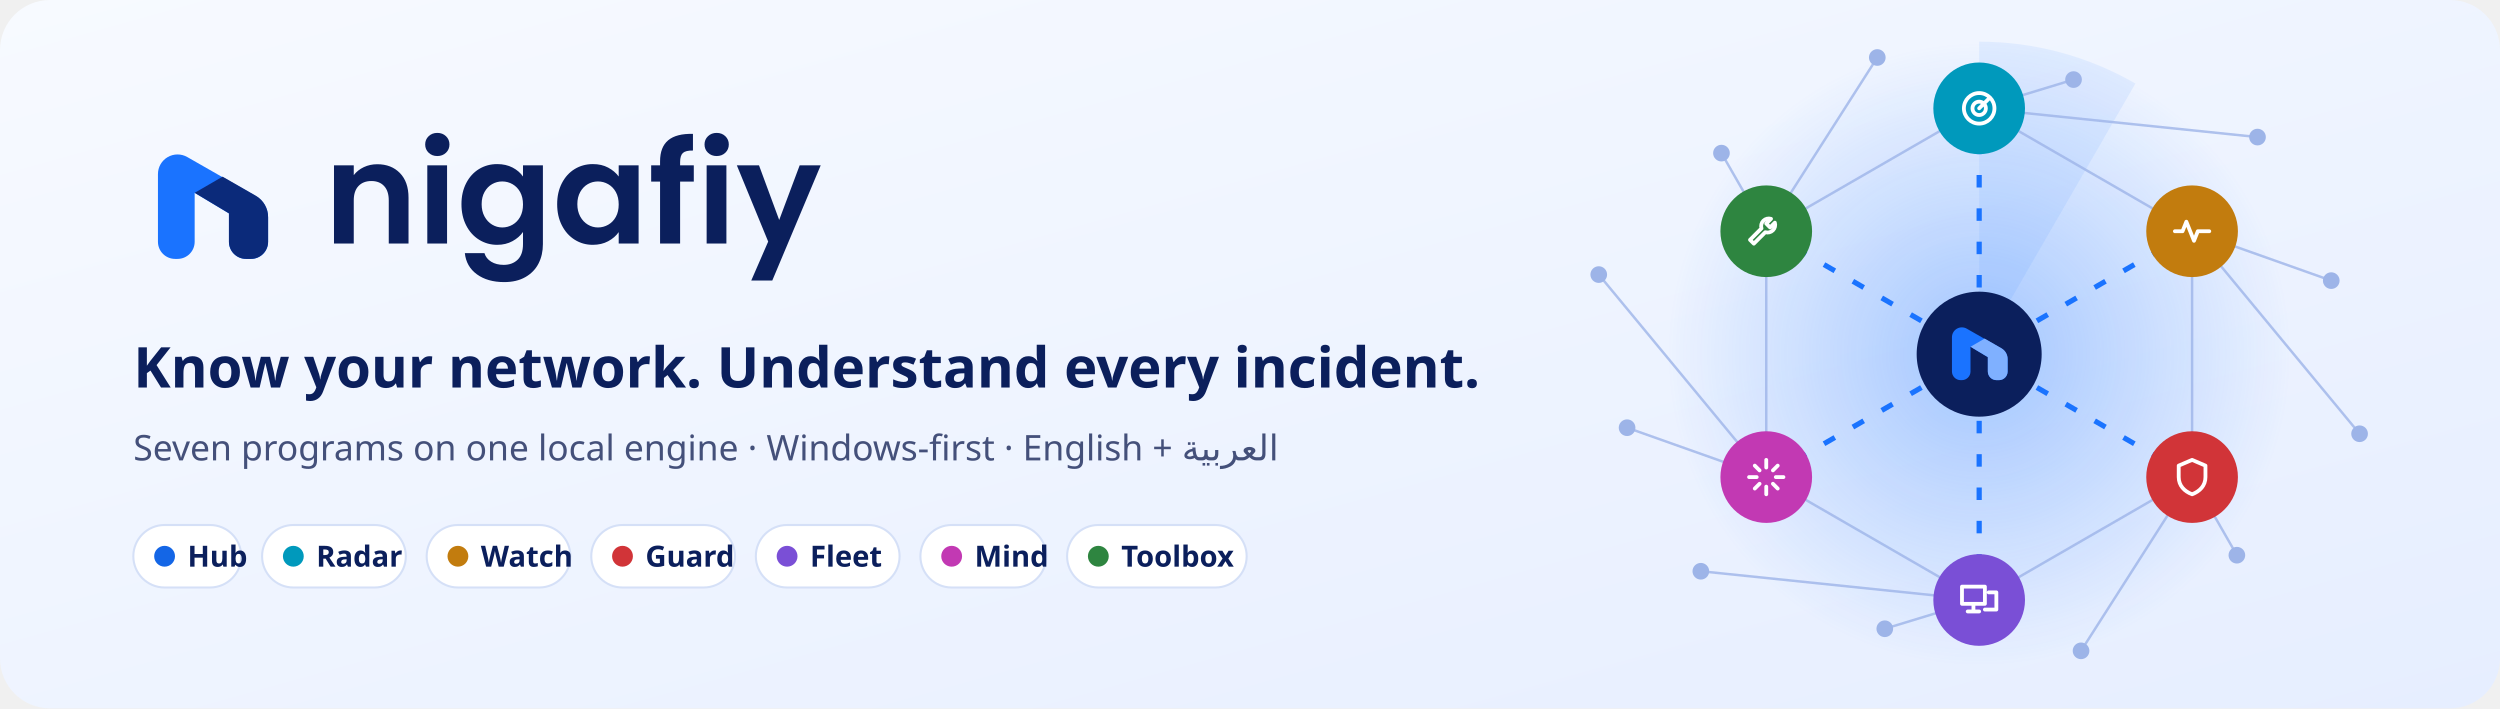
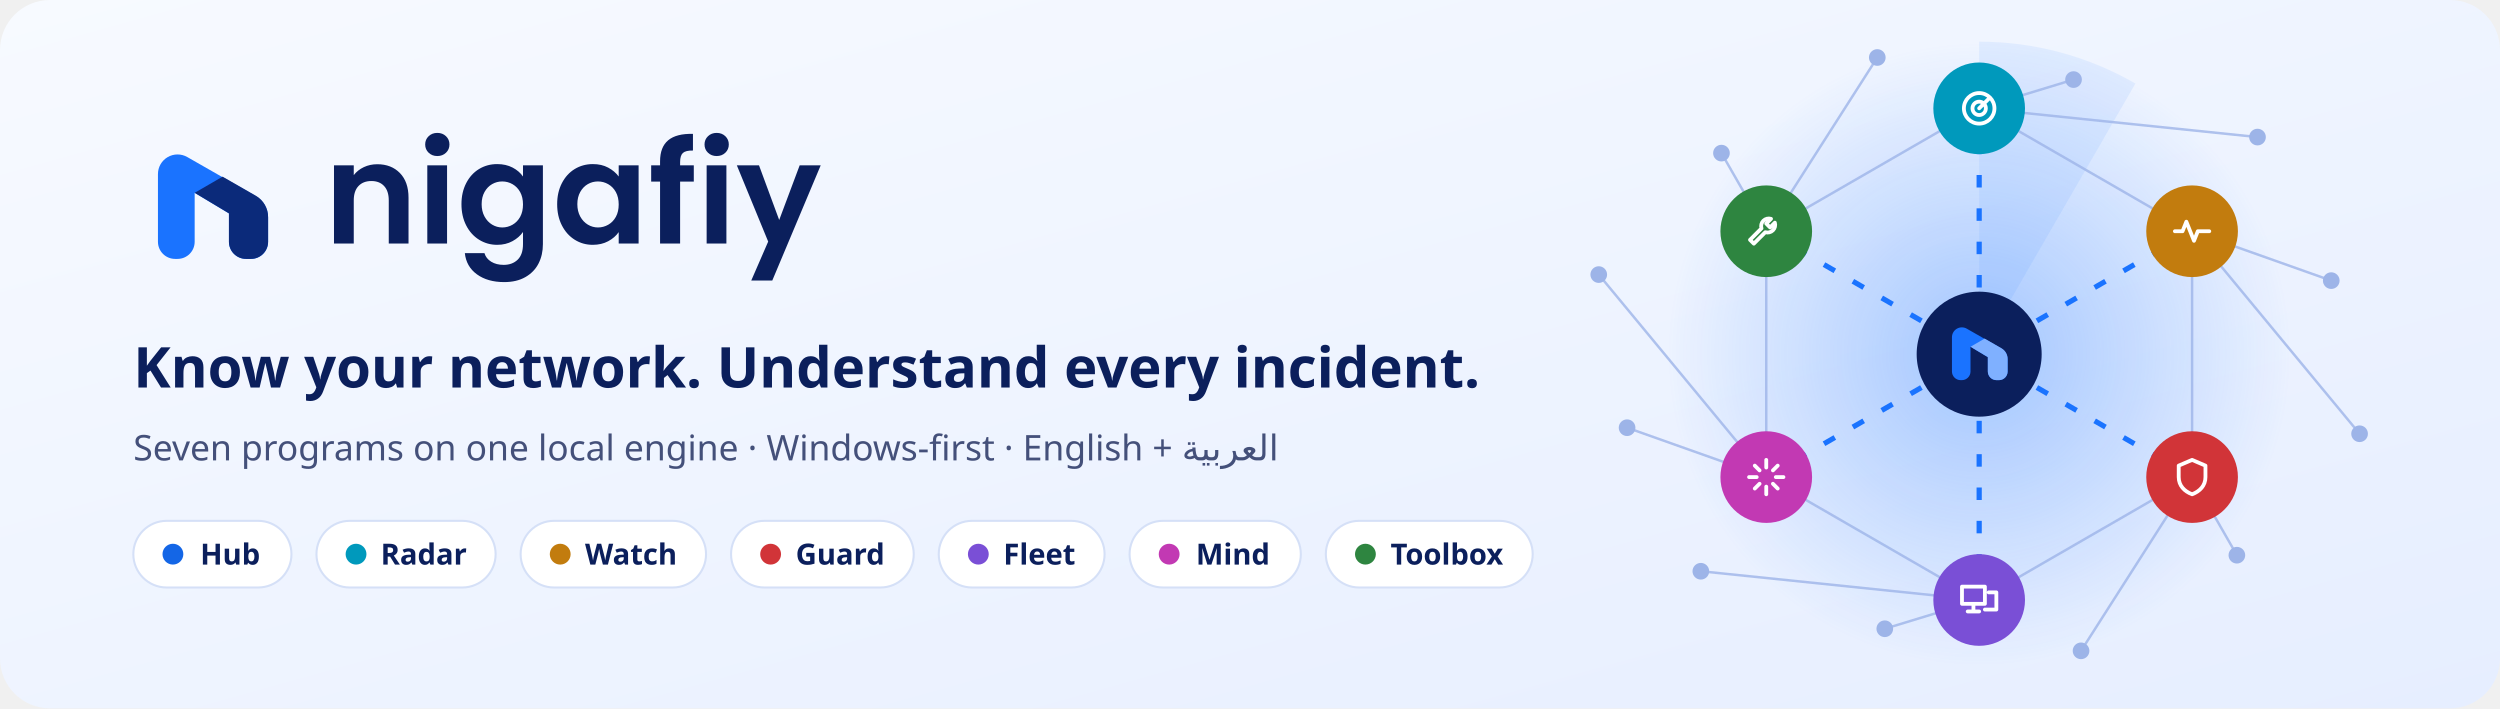
<svg xmlns="http://www.w3.org/2000/svg" viewBox="0 0 1200 340" width="1200" height="340" role="img" aria-labelledby="t d">
  <defs>
    <linearGradient id="bg" x1="0" y1="0" x2="1" y2="1">
      <stop offset="0" stop-color="#F7FAFF" />
      <stop offset="1" stop-color="#E6EEFF" />
    </linearGradient>
    <radialGradient id="glow" cx="0.5" cy="0.5" r="0.5">
      <stop offset="0" stop-color="#1A73FF" stop-opacity="0.35" />
      <stop offset="1" stop-color="#1A73FF" stop-opacity="0" />
    </radialGradient>
    <style>
text{font-family:-apple-system, BlinkMacSystemFont, 'Segoe UI', 'Noto Sans', Helvetica, Arial, sans-serif}
.flow{stroke:#1A73FF;stroke-width:2.5;stroke-dasharray:6 10;animation:flow 1.6s linear infinite}
.pulse{transform-box:fill-box;transform-origin:center;animation:pulse 3s ease-out infinite;opacity:0}
.blink{fill:#9DB4E8;animation:blink 5.4s ease-in-out infinite}
.halo{transform-box:fill-box;transform-origin:center;animation:breathe 4s ease-in-out infinite}
.sweep{transform-origin:950px 170px;animation:spin 9s linear infinite}
@keyframes flow{to{stroke-dashoffset:-32}}
@keyframes pulse{0%{transform:scale(1);opacity:.7}100%{transform:scale(2.1);opacity:0}}
@keyframes blink{0%,100%{opacity:.45}50%{opacity:1}}
@keyframes breathe{0%,100%{transform:scale(.92);opacity:.7}50%{transform:scale(1.08);opacity:1}}
@keyframes spin{to{transform:rotate(360deg)}}
@media (prefers-reduced-motion: reduce){.a,.a *{animation:none!important}}
</style>
  </defs>
  <rect width="1200" height="340" rx="24" fill="url(#bg)" />
  <svg x="64" y="62" width="330" height="75.2" viewBox="0 0 486.86 110.99">
    <g transform="scale(3.4683)">
      <path d="M5 9.2a4 4 0 0 1 6-3.5l14 8A5 5 0 0 1 27.5 18v5a3.5 3.5 0 0 1-3.5 3.5h-1a3.5 3.5 0 0 1-3.5-3.5v-5.8L12.5 13v10a3.5 3.5 0 0 1-3.5 3.5h-.5A3.5 3.5 0 0 1 5 23z" fill="#1A73FF" />
      <path d="M12.5 13l5.7-3.3 6.8 3.9A5 5 0 0 1 27.5 18v5a3.5 3.5 0 0 1-3.5 3.5h-1a3.5 3.5 0 0 1-3.5-3.5v-5.8z" fill="#0B2A7A" />
    </g>
    <path d="M37.6 -56.2Q47.5 -56.2 53.6 -49.95Q59.7 -43.7 59.7 -32.5L59.7 -32.5L59.7 0L45.7 0L45.7 -30.6Q45.7 -37.2 42.4 -40.75Q39.1 -44.3 33.4 -44.3L33.4 -44.3Q27.6 -44.3 24.25 -40.75Q20.9 -37.2 20.9 -30.6L20.9 -30.6L20.9 0L6.9 0L6.9 -55.4L20.9 -55.4L20.9 -48.5Q23.7 -52.1 28.05 -54.15Q32.4 -56.2 37.6 -56.2L37.6 -56.2M80.1 -62Q76.4 -62 73.95 -64.35Q71.5 -66.7 71.5 -70.2L71.5 -70.2Q71.5 -73.7 73.95 -76.05Q76.4 -78.4 80.1 -78.4L80.1 -78.4Q83.8 -78.4 86.25 -76.05Q88.7 -73.7 88.7 -70.2L88.7 -70.2Q88.7 -66.7 86.25 -64.35Q83.8 -62 80.1 -62L80.1 -62M73 -55.4L87 -55.4L87 0L73 0L73 -55.4M122.5 -56.3Q128.7 -56.3 133.4 -53.85Q138.1 -51.4 140.8 -47.5L140.8 -47.5L140.8 -55.4L154.9 -55.4L154.9 0.4Q154.9 8.1 151.8 14.15Q148.7 20.2 142.5 23.75Q136.3 27.3 127.5 27.3L127.5 27.3Q115.7 27.3 108.15 21.8Q100.6 16.3 99.6 6.8L99.6 6.8L113.5 6.8Q114.6 10.6 118.25 12.85Q121.9 15.1 127.1 15.1L127.1 15.1Q133.2 15.1 137 11.45Q140.8 7.8 140.8 0.4L140.8 0.4L140.8 -8.2Q138.1 -4.3 133.35 -1.7Q128.6 0.9 122.5 0.9L122.5 0.9Q115.5 0.9 109.7 -2.7Q103.9 -6.3 100.55 -12.85Q97.2 -19.4 97.2 -27.9L97.2 -27.9Q97.2 -36.3 100.55 -42.8Q103.9 -49.3 109.65 -52.8Q115.4 -56.3 122.5 -56.3L122.5 -56.3M140.8 -27.7Q140.8 -32.8 138.8 -36.45Q136.8 -40.1 133.4 -42.05Q130 -44 126.1 -44L126.1 -44Q122.2 -44 118.9 -42.1Q115.6 -40.2 113.55 -36.55Q111.5 -32.9 111.5 -27.9L111.5 -27.9Q111.5 -22.9 113.55 -19.15Q115.6 -15.4 118.95 -13.4Q122.3 -11.4 126.1 -11.4L126.1 -11.4Q130 -11.4 133.4 -13.35Q136.8 -15.3 138.8 -18.95Q140.8 -22.6 140.8 -27.7L140.8 -27.7M165 -27.9Q165 -36.3 168.35 -42.8Q171.7 -49.3 177.45 -52.8Q183.2 -56.3 190.3 -56.3L190.3 -56.3Q196.5 -56.3 201.15 -53.8Q205.8 -51.3 208.6 -47.5L208.6 -47.5L208.6 -55.4L222.7 -55.4L222.7 0L208.6 0L208.6 -8.1Q205.9 -4.2 201.15 -1.65Q196.4 0.9 190.2 0.9L190.2 0.9Q183.2 0.9 177.45 -2.7Q171.7 -6.3 168.35 -12.85Q165 -19.4 165 -27.9L165 -27.9M208.6 -27.7Q208.6 -32.8 206.6 -36.45Q204.6 -40.1 201.2 -42.05Q197.8 -44 193.9 -44L193.9 -44Q190 -44 186.7 -42.1Q183.4 -40.2 181.35 -36.55Q179.3 -32.9 179.3 -27.9L179.3 -27.9Q179.3 -22.9 181.35 -19.15Q183.4 -15.4 186.75 -13.4Q190.1 -11.4 193.9 -11.4L193.9 -11.4Q197.8 -11.4 201.2 -13.35Q204.6 -15.3 206.6 -18.95Q208.6 -22.6 208.6 -27.7L208.6 -27.7M261.8 -55.4L261.8 -43.9L252.1 -43.9L252.1 0L237.9 0L237.9 -43.9L231.6 -43.9L231.6 -55.4L237.9 -55.4L237.9 -58.2Q237.9 -68.4 243.7 -73.2Q249.5 -78 261.2 -77.7L261.2 -77.7L261.2 -65.9Q256.1 -66 254.1 -64.2Q252.1 -62.4 252.1 -57.7L252.1 -57.7L252.1 -55.4L261.8 -55.4M278 -62Q274.3 -62 271.85 -64.35Q269.4 -66.7 269.4 -70.2L269.4 -70.2Q269.4 -73.7 271.85 -76.05Q274.3 -78.4 278 -78.4L278 -78.4Q281.7 -78.4 284.15 -76.05Q286.6 -73.7 286.6 -70.2L286.6 -70.2Q286.6 -66.7 284.15 -64.35Q281.7 -62 278 -62L278 -62M270.9 -55.4L284.9 -55.4L284.9 0L270.9 0L270.9 -55.4M336.8 -55.4L351.7 -55.4L317.4 26.2L302.5 26.2L314.5 -1.4L292.3 -55.4L308 -55.4L322.3 -16.7L336.8 -55.4" transform="translate(135.16 81.04)" fill="#0B1F5C" />
  </svg>
  <text x="64" y="186" font-size="27" font-weight="700" fill="#0B1F5C">Know your network. Understand every incident.</text>
  <text x="64" y="221" font-size="17" fill="#44507A">Seven programs on one local engine · Windows-first · English + العربية</text>
  <g>
-     <rect x="64" y="252" width="51.8" height="30" rx="15" fill="#FFFFFF" stroke="#D5E0F7" />
-     <circle cx="79" cy="267" r="5" fill="#1466E6" />
-     <text x="90" y="272" font-size="14" font-weight="600" fill="#0B1F5C">Hub</text>
+     <rect x="64.0" y="250" width="75.9" height="32" rx="16" fill="#FFFFFF" stroke="#D5E0F7" />
+     <circle cx="83.0" cy="266" r="5" fill="#1466E6" />
+     <text x="110.5" y="271" text-anchor="middle" font-size="14" font-weight="600" fill="#0B1F5C">Hub</text>
  </g>
  <g>
-     <rect x="125.8" y="252" width="69.0" height="30" rx="15" fill="#FFFFFF" stroke="#D5E0F7" />
-     <circle cx="140.8" cy="267" r="5" fill="#0099BC" />
-     <text x="151.8" y="272" font-size="14" font-weight="600" fill="#0B1F5C">Radar</text>
+     <rect x="151.9" y="250" width="86.0" height="32" rx="16" fill="#FFFFFF" stroke="#D5E0F7" />
+     <circle cx="170.9" cy="266" r="5" fill="#0099BC" />
+     <text x="203.4" y="271" text-anchor="middle" font-size="14" font-weight="600" fill="#0B1F5C">Radar</text>
  </g>
  <g>
-     <rect x="204.8" y="252" width="69.0" height="30" rx="15" fill="#FFFFFF" stroke="#D5E0F7" />
-     <circle cx="219.8" cy="267" r="5" fill="#C27C0E" />
-     <text x="230.8" y="272" font-size="14" font-weight="600" fill="#0B1F5C">Watch</text>
+     <rect x="249.9" y="250" width="89.0" height="32" rx="16" fill="#FFFFFF" stroke="#D5E0F7" />
+     <circle cx="268.9" cy="266" r="5" fill="#C27C0E" />
+     <text x="302.9" y="271" text-anchor="middle" font-size="14" font-weight="600" fill="#0B1F5C">Watch</text>
  </g>
  <g>
-     <rect x="283.8" y="252" width="69.0" height="30" rx="15" fill="#FFFFFF" stroke="#D5E0F7" />
-     <circle cx="298.8" cy="267" r="5" fill="#D13438" />
-     <text x="309.8" y="272" font-size="14" font-weight="600" fill="#0B1F5C">Guard</text>
+     <rect x="350.9" y="250" width="87.7" height="32" rx="16" fill="#FFFFFF" stroke="#D5E0F7" />
+     <circle cx="369.9" cy="266" r="5" fill="#D13438" />
+     <text x="403.3" y="271" text-anchor="middle" font-size="14" font-weight="600" fill="#0B1F5C">Guard</text>
  </g>
  <g>
-     <rect x="362.8" y="252" width="69.0" height="30" rx="15" fill="#FFFFFF" stroke="#D5E0F7" />
-     <circle cx="377.8" cy="267" r="5" fill="#7A4FD6" />
-     <text x="388.8" y="272" font-size="14" font-weight="600" fill="#0B1F5C">Fleet</text>
+     <rect x="450.6" y="250" width="79.6" height="32" rx="16" fill="#FFFFFF" stroke="#D5E0F7" />
+     <circle cx="469.6" cy="266" r="5" fill="#7A4FD6" />
+     <text x="498.9" y="271" text-anchor="middle" font-size="14" font-weight="600" fill="#0B1F5C">Fleet</text>
  </g>
  <g>
-     <rect x="441.8" y="252" width="60.4" height="30" rx="15" fill="#FFFFFF" stroke="#D5E0F7" />
-     <circle cx="456.8" cy="267" r="5" fill="#C239B3" />
-     <text x="467.8" y="272" font-size="14" font-weight="600" fill="#0B1F5C">Mind</text>
+     <rect x="542.2" y="250" width="82.2" height="32" rx="16" fill="#FFFFFF" stroke="#D5E0F7" />
+     <circle cx="561.2" cy="266" r="5" fill="#C239B3" />
+     <text x="591.8" y="271" text-anchor="middle" font-size="14" font-weight="600" fill="#0B1F5C">Mind</text>
  </g>
  <g>
-     <rect x="512.2" y="252" width="86.2" height="30" rx="15" fill="#FFFFFF" stroke="#D5E0F7" />
-     <circle cx="527.2" cy="267" r="5" fill="#2E8540" />
-     <text x="538.2" y="272" font-size="14" font-weight="600" fill="#0B1F5C">Toolbox</text>
+     <rect x="636.4" y="250" width="99.3" height="32" rx="16" fill="#FFFFFF" stroke="#D5E0F7" />
+     <circle cx="655.4" cy="266" r="5" fill="#2E8540" />
+     <text x="694.5" y="271" text-anchor="middle" font-size="14" font-weight="600" fill="#0B1F5C">Toolbox</text>
  </g>
  <g class="a">
    <circle class="halo" cx="950" cy="170" r="150" fill="url(#glow)" />
    <g class="sweep">
      <path d="M950 170L950 20A150 150 0 0 1 1025.0 40.1Z" fill="#1A73FF" opacity="0.08" />
    </g>
    <g stroke="#9DB4E8" stroke-width="1.2" opacity="0.8">
      <line x1="950" y1="52" x2="995.3" y2="38.2" />
      <line x1="950" y1="52" x2="1083.6" y2="65.8" />
      <line x1="1052.2" y1="111" x2="1119" y2="134.7" />
      <line x1="1052.2" y1="111" x2="1132.6" y2="208.2" />
      <line x1="1052.2" y1="229" x2="1073.7" y2="266.5" />
      <line x1="1052.2" y1="229" x2="998.9" y2="312.4" />
      <line x1="950" y1="288" x2="904.7" y2="301.8" />
      <line x1="950" y1="288" x2="816.4" y2="274.2" />
      <line x1="847.8" y1="229" x2="781" y2="205.3" />
      <line x1="847.8" y1="229" x2="767.4" y2="131.8" />
      <line x1="847.8" y1="111" x2="826.3" y2="73.5" />
      <line x1="847.8" y1="111" x2="901.1" y2="27.6" />
      <line x1="950" y1="52" x2="1052.2" y2="111" />
      <line x1="1052.2" y1="111" x2="1052.2" y2="229" />
      <line x1="1052.2" y1="229" x2="950" y2="288" />
      <line x1="950" y1="288" x2="847.8" y2="229" />
      <line x1="847.8" y1="229" x2="847.8" y2="111" />
      <line x1="847.8" y1="111" x2="950" y2="52" />
    </g>
    <g>
      <line class="flow" style="animation-delay:-0.00s" x1="950" y1="170" x2="950" y2="52" />
      <line class="flow" style="animation-delay:-0.35s" x1="950" y1="170" x2="1052.2" y2="111" />
      <line class="flow" style="animation-delay:-0.70s" x1="950" y1="170" x2="1052.2" y2="229" />
      <line class="flow" style="animation-delay:-1.05s" x1="950" y1="170" x2="950" y2="288" />
      <line class="flow" style="animation-delay:-1.40s" x1="950" y1="170" x2="847.8" y2="229" />
      <line class="flow" style="animation-delay:-1.75s" x1="950" y1="170" x2="847.8" y2="111" />
    </g>
    <circle class="blink" style="animation-delay:0.00s" cx="995.3" cy="38.2" r="4" />
    <circle class="blink" style="animation-delay:0.45s" cx="1083.6" cy="65.8" r="4" />
    <circle class="blink" style="animation-delay:0.90s" cx="1119" cy="134.7" r="4" />
    <circle class="blink" style="animation-delay:1.35s" cx="1132.6" cy="208.2" r="4" />
    <circle class="blink" style="animation-delay:1.80s" cx="1073.7" cy="266.5" r="4" />
    <circle class="blink" style="animation-delay:2.25s" cx="998.9" cy="312.4" r="4" />
    <circle class="blink" style="animation-delay:2.70s" cx="904.7" cy="301.8" r="4" />
    <circle class="blink" style="animation-delay:3.15s" cx="816.4" cy="274.2" r="4" />
    <circle class="blink" style="animation-delay:3.60s" cx="781" cy="205.3" r="4" />
    <circle class="blink" style="animation-delay:4.05s" cx="767.4" cy="131.8" r="4" />
    <circle class="blink" style="animation-delay:4.50s" cx="826.3" cy="73.5" r="4" />
    <circle class="blink" style="animation-delay:4.95s" cx="901.1" cy="27.6" r="4" />
    <g>
      <circle class="pulse" style="animation-delay:0.0s" cx="950" cy="52" r="22" fill="none" stroke="#0099BC" stroke-width="2" />
      <circle cx="950" cy="52" r="22" fill="#0099BC" />
      <path d="M12 12m-8 0a8 8 0 1 0 16 0a8 8 0 1 0-16 0M12 12m-3.5 0a3.5 3.5 0 1 0 7 0a3.5 3.5 0 1 0-7 0M12 12l5.5-5.5" transform="translate(939.00 41.00) scale(0.9167)" fill="none" stroke="#fff" stroke-width="2" stroke-linecap="round" stroke-linejoin="round" />
    </g>
    <g>
      <circle class="pulse" style="animation-delay:0.5s" cx="1052.2" cy="111" r="22" fill="none" stroke="#C27C0E" stroke-width="2" />
      <circle cx="1052.2" cy="111" r="22" fill="#C27C0E" />
      <path d="M3 12h4l2-5 4 10 2-5h6" transform="translate(1041.20 100.00) scale(0.9167)" fill="none" stroke="#fff" stroke-width="2" stroke-linecap="round" stroke-linejoin="round" />
    </g>
    <g>
      <circle class="pulse" style="animation-delay:1.0s" cx="1052.2" cy="229" r="22" fill="none" stroke="#D13438" stroke-width="2" />
      <circle cx="1052.2" cy="229" r="22" fill="#D13438" />
      <path d="M12 3l7 3v6c0 4.5-3 7.5-7 9-4-1.5-7-4.5-7-9V6z" transform="translate(1041.20 218.00) scale(0.9167)" fill="none" stroke="#fff" stroke-width="2" stroke-linecap="round" stroke-linejoin="round" />
    </g>
    <g>
      <circle class="pulse" style="animation-delay:1.5s" cx="950" cy="288" r="22" fill="none" stroke="#7A4FD6" stroke-width="2" />
      <circle cx="950" cy="288" r="22" fill="#7A4FD6" />
      <path d="M3 5h12v9H3zM6 18h6M9 14v4M17 8h4v9h-6" transform="translate(939.00 277.00) scale(0.9167)" fill="none" stroke="#fff" stroke-width="2" stroke-linecap="round" stroke-linejoin="round" />
    </g>
    <g>
      <circle class="pulse" style="animation-delay:2.0s" cx="847.8" cy="229" r="22" fill="none" stroke="#C239B3" stroke-width="2" />
      <circle cx="847.8" cy="229" r="22" fill="#C239B3" />
      <path d="M12 3v4M12 17v4M3 12h4M17 12h4M6 6l2.5 2.5M15.5 15.5L18 18M18 6l-2.5 2.5M8.5 15.5L6 18" transform="translate(836.80 218.00) scale(0.9167)" fill="none" stroke="#fff" stroke-width="2" stroke-linecap="round" stroke-linejoin="round" />
    </g>
    <g>
      <circle class="pulse" style="animation-delay:2.5s" cx="847.8" cy="111" r="22" fill="none" stroke="#2E8540" stroke-width="2" />
      <circle cx="847.8" cy="111" r="22" fill="#2E8540" />
      <path d="M14.5 5.5a4 4 0 0 0-5 5l-6 6 2 2 6-6a4 4 0 0 0 5-5l-2.5 2.5-2-2z" transform="translate(836.80 100.00) scale(0.9167)" fill="none" stroke="#fff" stroke-width="2" stroke-linecap="round" stroke-linejoin="round" />
    </g>
    <circle class="pulse" cx="950" cy="170" r="30" fill="none" stroke="#1A73FF" stroke-width="2.5" />
    <circle cx="950" cy="170" r="30" fill="#0B1F5C" />
    <svg x="931" y="151" width="38" height="38" viewBox="0 0 32 32">
      <path d="M5 9.2a4 4 0 0 1 6-3.5l14 8A5 5 0 0 1 27.5 18v5a3.5 3.5 0 0 1-3.5 3.5h-1a3.5 3.5 0 0 1-3.5-3.5v-5.8L12.5 13v10a3.5 3.5 0 0 1-3.5 3.5h-.5A3.5 3.5 0 0 1 5 23z" fill="#1A73FF" />
      <path d="M12.5 13l5.7-3.3 6.8 3.9A5 5 0 0 1 27.5 18v5a3.5 3.5 0 0 1-3.5 3.5h-1a3.5 3.5 0 0 1-3.5-3.5v-5.8z" fill="#7FB0FF" />
    </svg>
  </g>
</svg>
